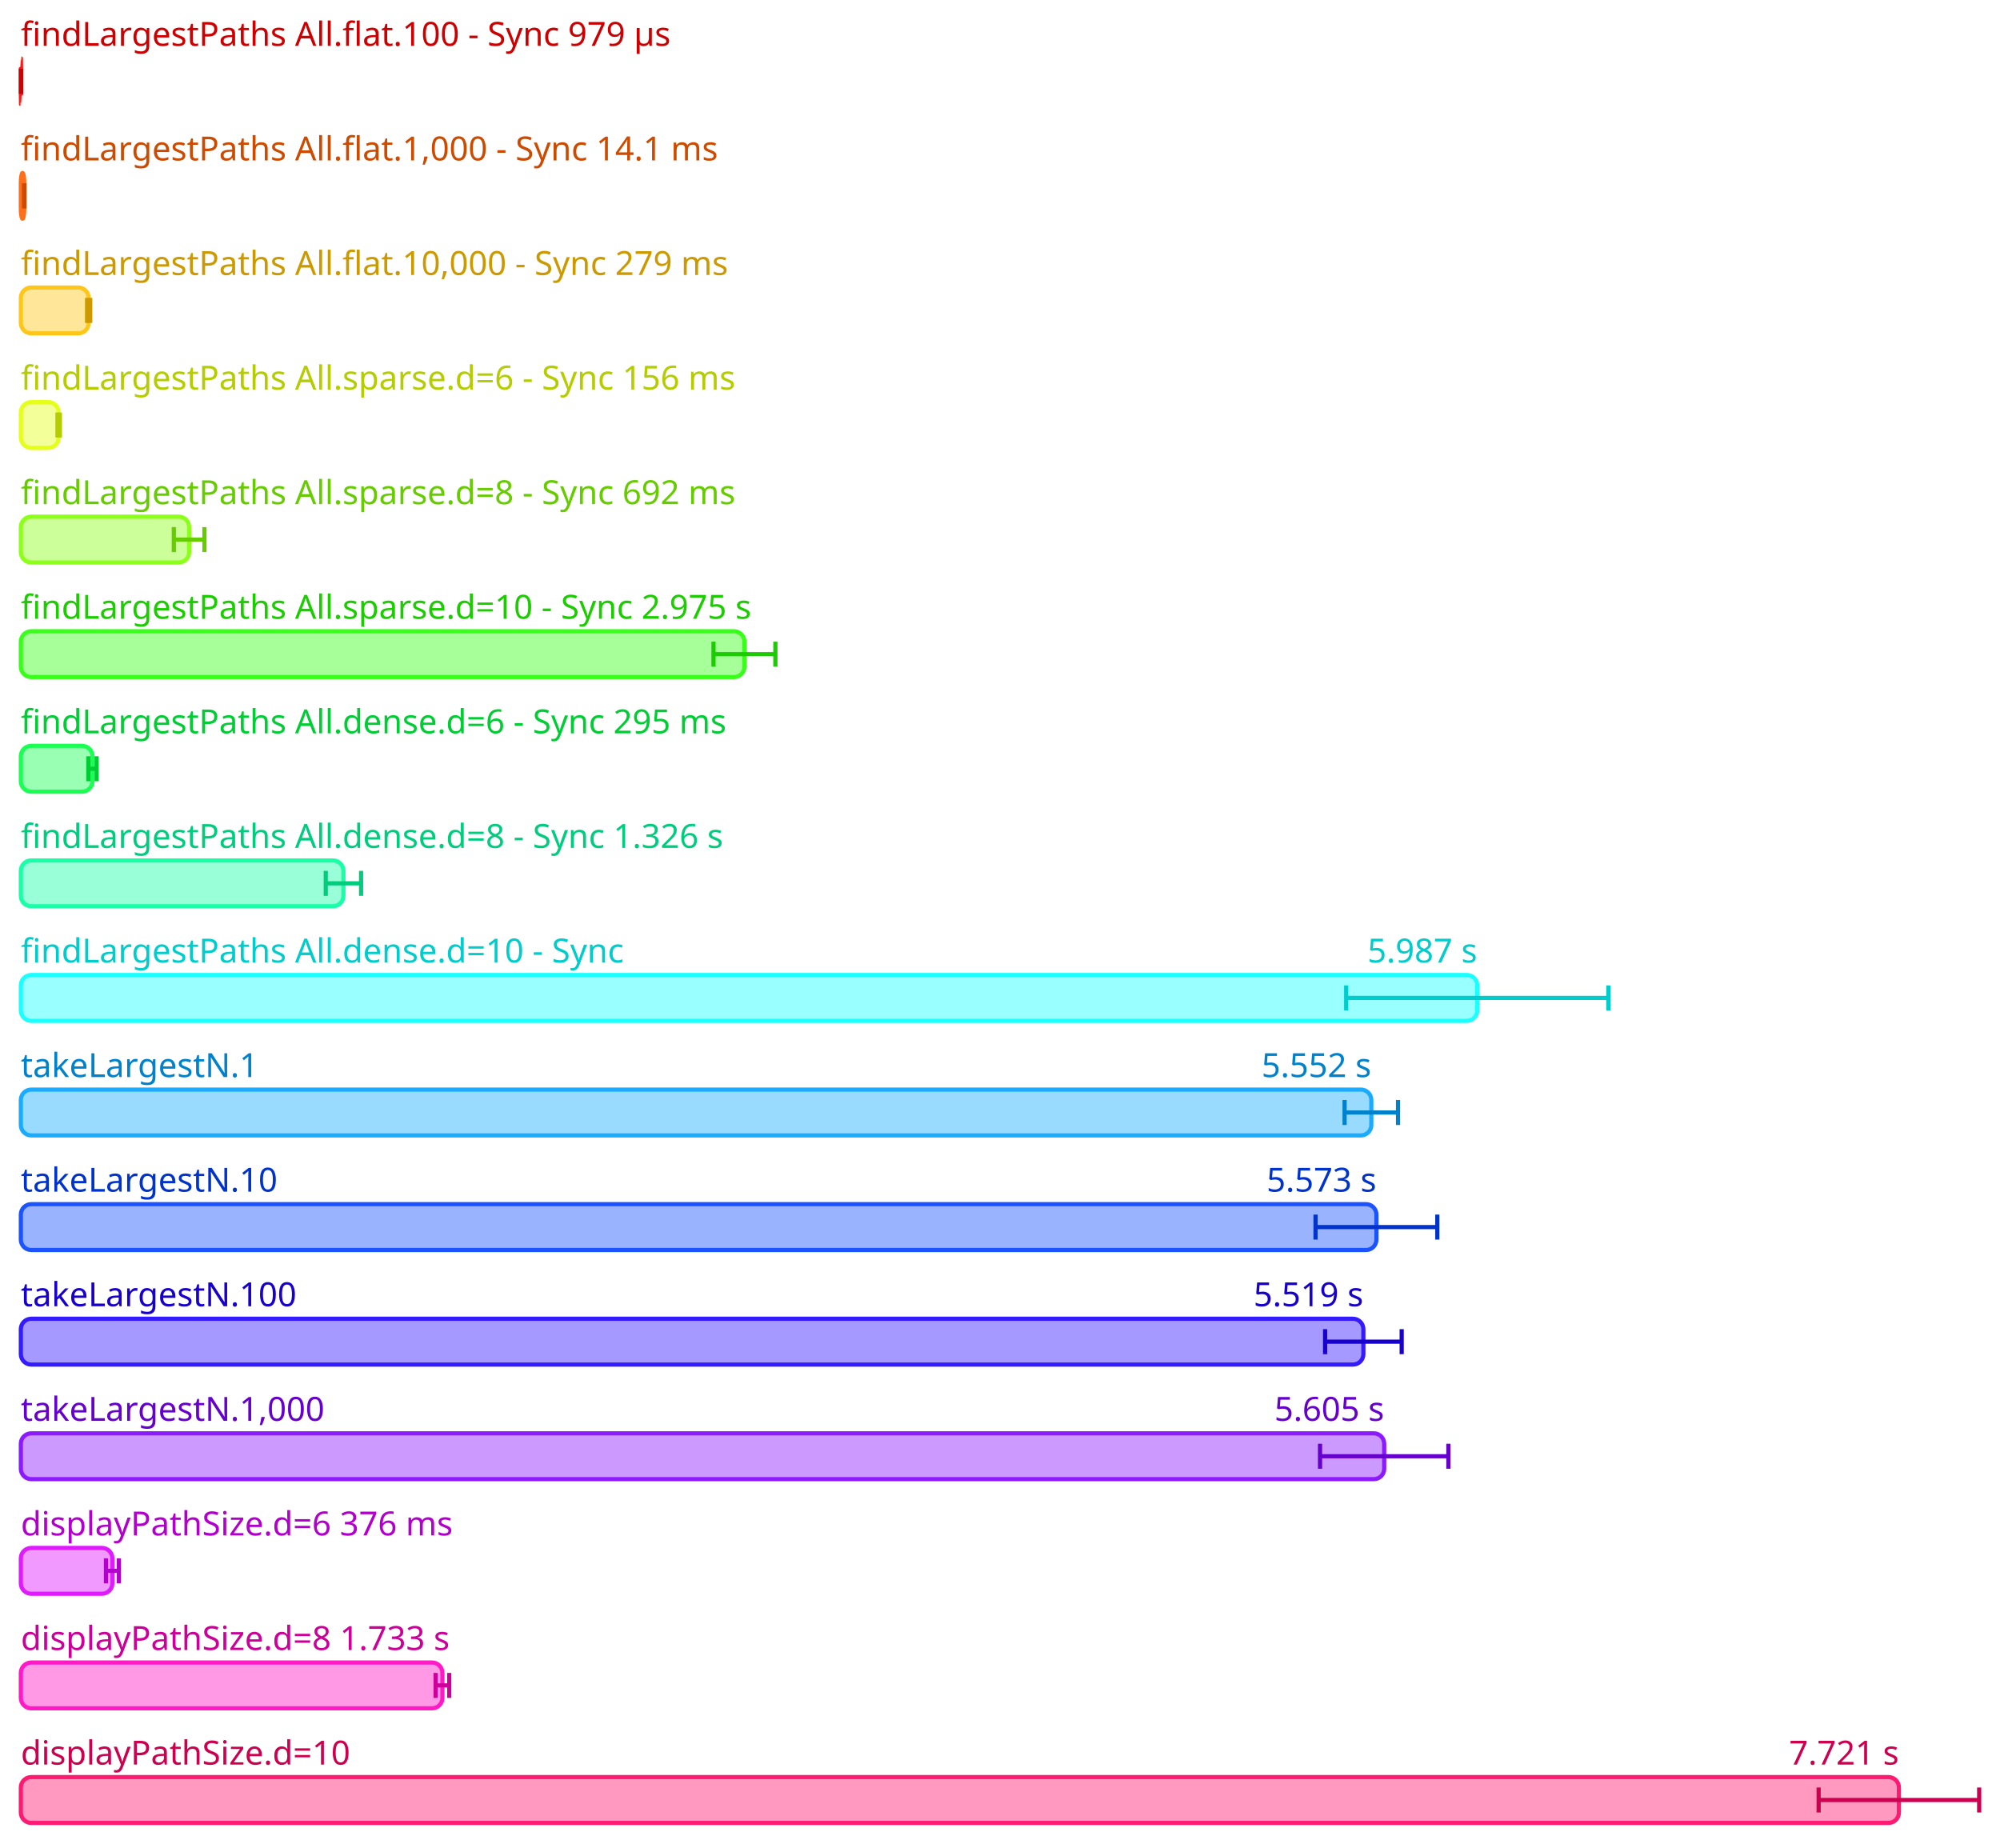
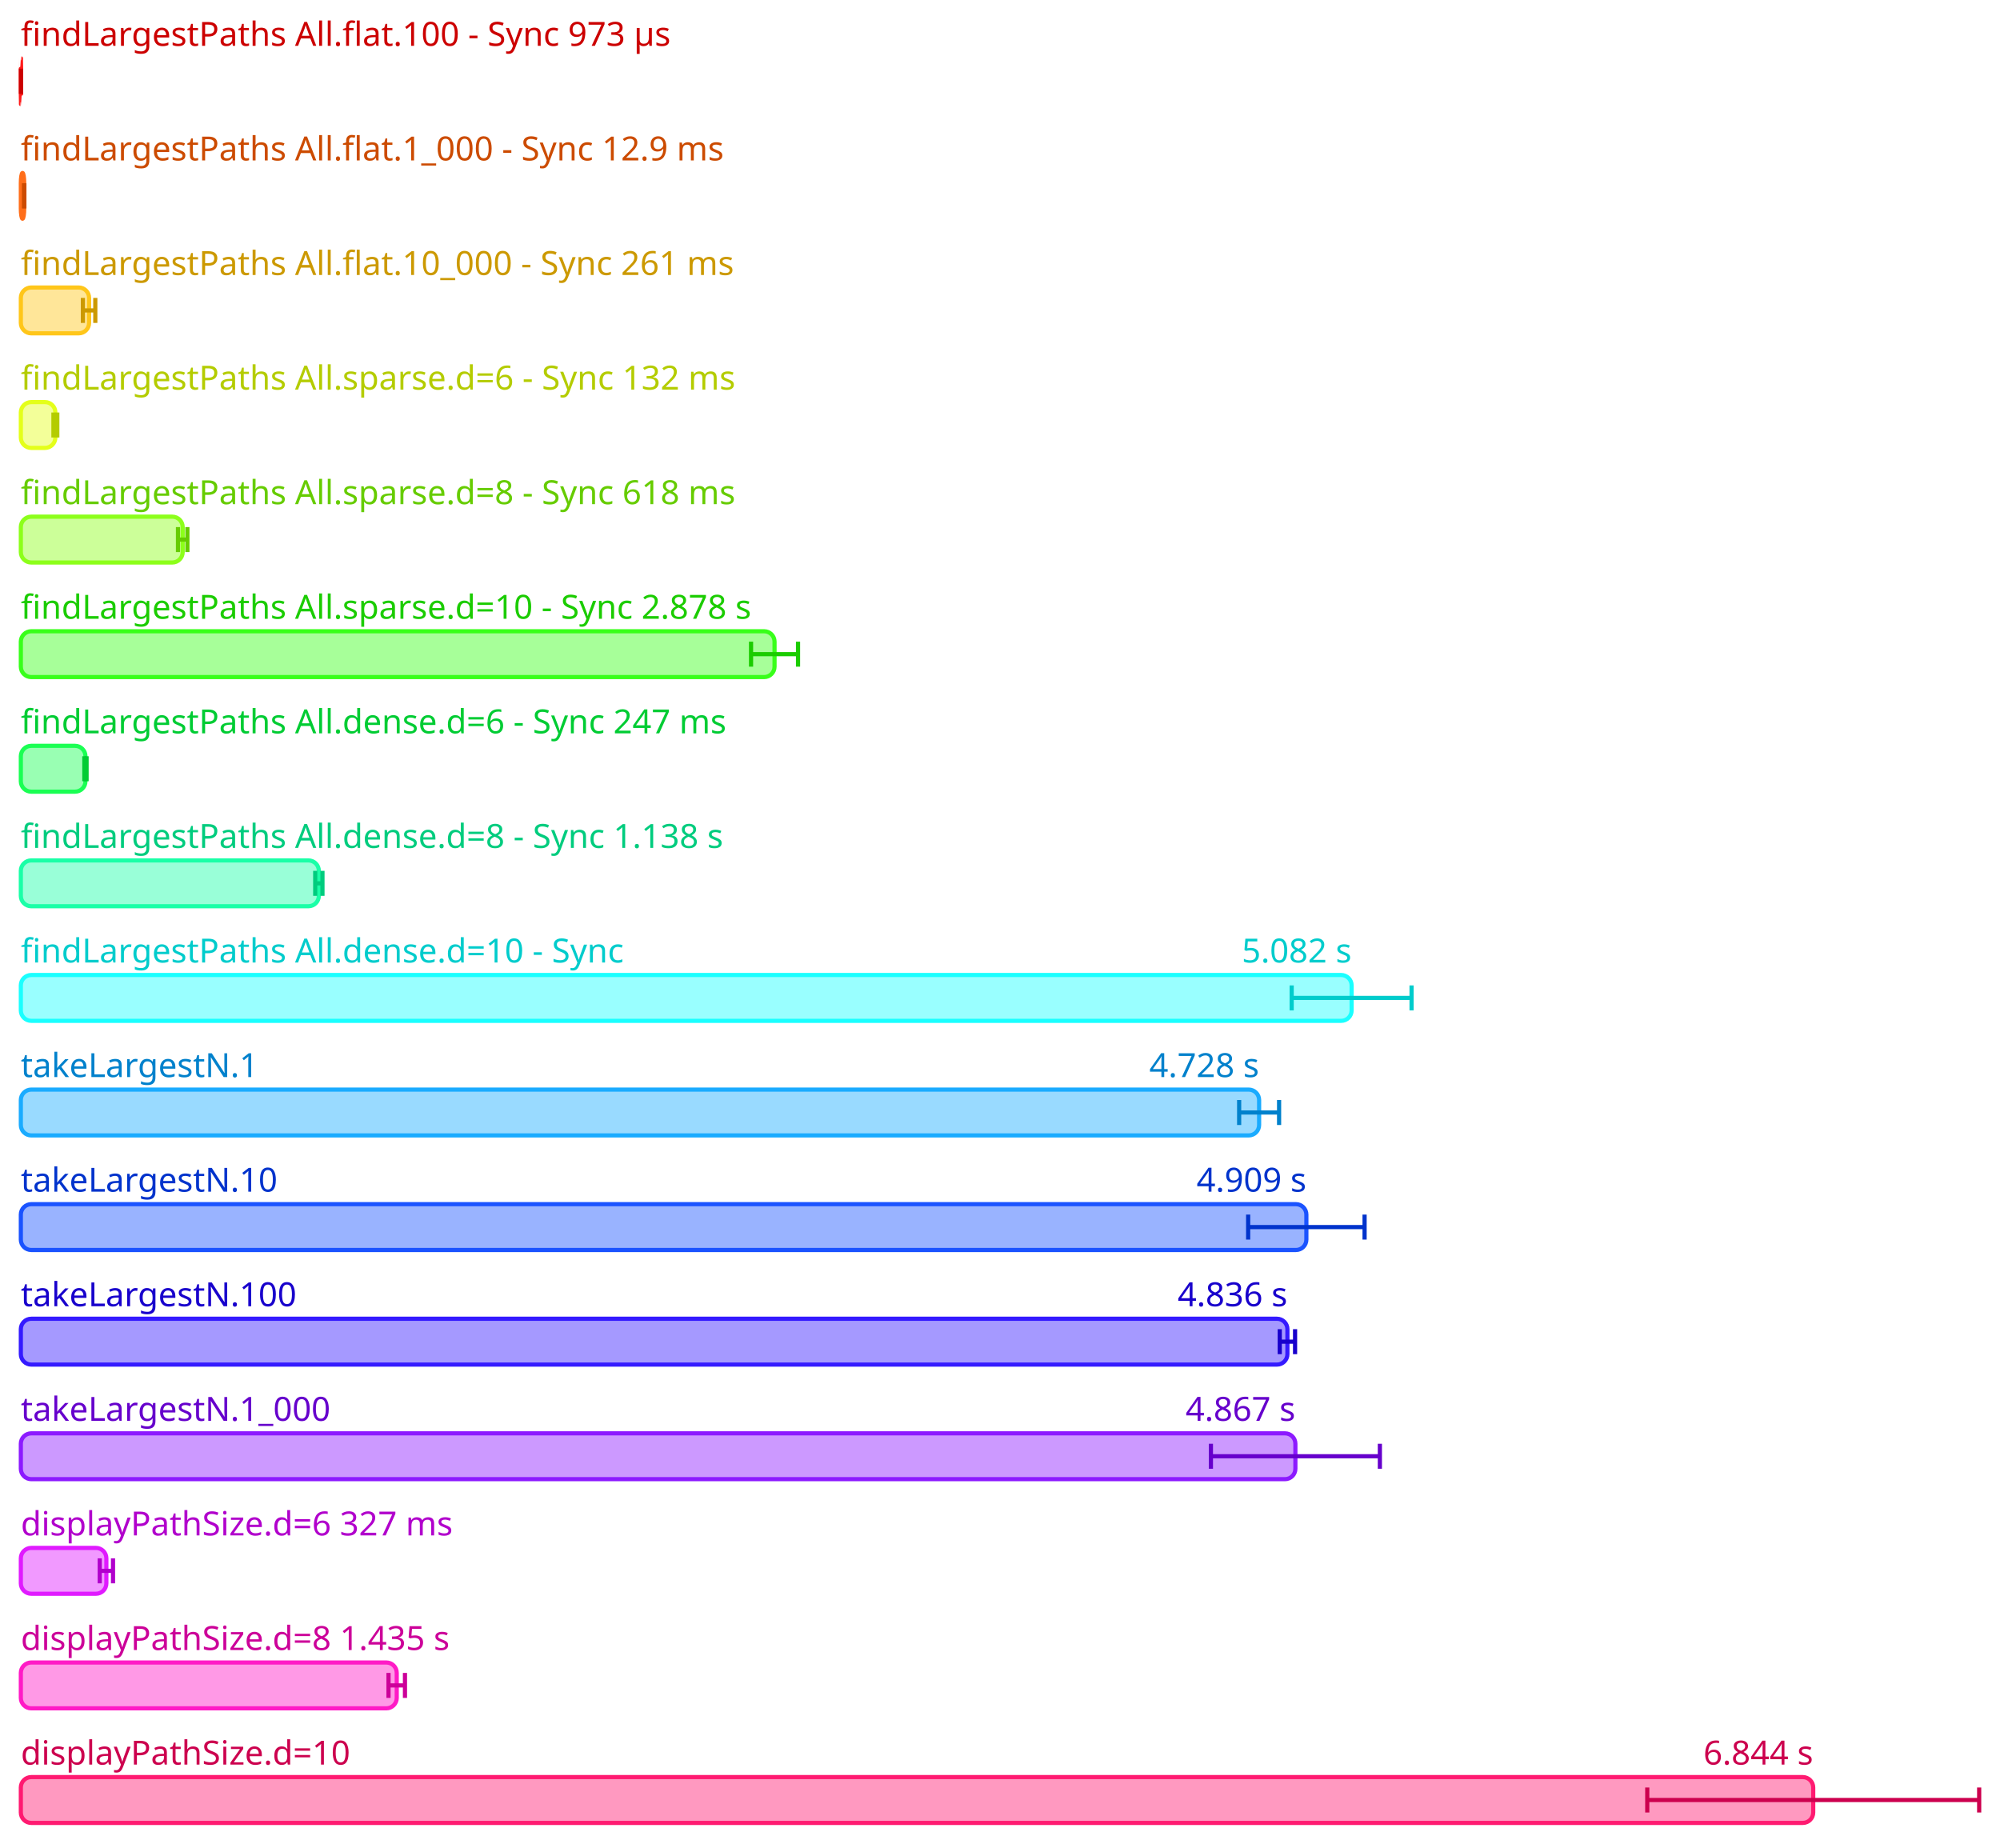
<svg xmlns="http://www.w3.org/2000/svg" height="887" width="960.0" font-size="16" font-family="sans-serif" stroke-width="2">
  <g transform="translate(10.0 0)">
-     <text fill="hsl(0, 100%, 40%)" y="22">findLargestPaths All.flat.100 - Sync 979  μs</text>
+     <text fill="hsl(0, 100%, 40%)" y="22">findLargestPaths All.flat.100 - Sync 973  μs</text>
    <g>
-       <rect y="28" rx="5" height="22" width="0.114" fill="hsl(0, 100%, 80%)" stroke="hsl(0, 100%, 55%)" />
+       <rect y="28" rx="5" height="22" width="0.122" fill="hsl(0, 100%, 80%)" stroke="hsl(0, 100%, 55%)" />
      <g stroke="hsl(0, 100%, 40%)">
-         <line x1="0.109" x2="0.12" y1="39" y2="39" />
-         <line x1="0.109" x2="0.109" y1="33" y2="45" />
-         <line x1="0.12" x2="0.12" y1="33" y2="45" />
+         <line x1="0.112" x2="0.133" y1="39" y2="39" />
+         <line x1="0.112" x2="0.112" y1="33" y2="45" />
+         <line x1="0.133" x2="0.133" y1="33" y2="45" />
      </g>
    </g>
-     <text fill="hsl(22, 100%, 40%)" y="77">findLargestPaths All.flat.1,000 - Sync 14.1 ms</text>
+     <text fill="hsl(22, 100%, 40%)" y="77">findLargestPaths All.flat.1_000 - Sync 12.9 ms</text>
    <g>
-       <rect y="83" rx="5" height="22" width="1.649" fill="hsl(22, 100%, 80%)" stroke="hsl(22, 100%, 55%)" />
+       <rect y="83" rx="5" height="22" width="1.625" fill="hsl(22, 100%, 80%)" stroke="hsl(22, 100%, 55%)" />
      <g stroke="hsl(22, 100%, 40%)">
-         <line x1="1.536" x2="1.762" y1="94" y2="94" />
-         <line x1="1.536" x2="1.536" y1="88" y2="100" />
-         <line x1="1.762" x2="1.762" y1="88" y2="100" />
+         <line x1="1.554" x2="1.695" y1="94" y2="94" />
+         <line x1="1.554" x2="1.554" y1="88" y2="100" />
+         <line x1="1.695" x2="1.695" y1="88" y2="100" />
      </g>
    </g>
-     <text fill="hsl(45, 100%, 40%)" y="132">findLargestPaths All.flat.10,000 - Sync 279  ms</text>
+     <text fill="hsl(45, 100%, 40%)" y="132">findLargestPaths All.flat.10_000 - Sync 261  ms</text>
    <g>
-       <rect y="138" rx="5" height="22" width="32.563" fill="hsl(45, 100%, 80%)" stroke="hsl(45, 100%, 55%)" />
+       <rect y="138" rx="5" height="22" width="32.764" fill="hsl(45, 100%, 80%)" stroke="hsl(45, 100%, 55%)" />
      <g stroke="hsl(45, 100%, 40%)">
-         <line x1="31.811" x2="33.314" y1="149" y2="149" />
-         <line x1="31.811" x2="31.811" y1="143" y2="155" />
-         <line x1="33.314" x2="33.314" y1="143" y2="155" />
+         <line x1="29.783" x2="35.746" y1="149" y2="149" />
+         <line x1="29.783" x2="29.783" y1="143" y2="155" />
+         <line x1="35.746" x2="35.746" y1="143" y2="155" />
      </g>
    </g>
-     <text fill="hsl(67, 100%, 40%)" y="187">findLargestPaths All.sparse.d=6 - Sync 156  ms</text>
+     <text fill="hsl(67, 100%, 40%)" y="187">findLargestPaths All.sparse.d=6 - Sync 132  ms</text>
    <g>
-       <rect y="193" rx="5" height="22" width="18.158" fill="hsl(67, 100%, 80%)" stroke="hsl(67, 100%, 55%)" />
+       <rect y="193" rx="5" height="22" width="16.579" fill="hsl(67, 100%, 80%)" stroke="hsl(67, 100%, 55%)" />
      <g stroke="hsl(67, 100%, 40%)">
-         <line x1="17.573" x2="18.744" y1="204" y2="204" />
-         <line x1="17.573" x2="17.573" y1="198" y2="210" />
-         <line x1="18.744" x2="18.744" y1="198" y2="210" />
+         <line x1="15.652" x2="17.505" y1="204" y2="204" />
+         <line x1="15.652" x2="15.652" y1="198" y2="210" />
+         <line x1="17.505" x2="17.505" y1="198" y2="210" />
      </g>
    </g>
-     <text fill="hsl(90, 100%, 40%)" y="242">findLargestPaths All.sparse.d=8 - Sync 692  ms</text>
+     <text fill="hsl(90, 100%, 40%)" y="242">findLargestPaths All.sparse.d=8 - Sync 618  ms</text>
    <g>
-       <rect y="248" rx="5" height="22" width="80.779" fill="hsl(90, 100%, 80%)" stroke="hsl(90, 100%, 55%)" />
+       <rect y="248" rx="5" height="22" width="77.687" fill="hsl(90, 100%, 80%)" stroke="hsl(90, 100%, 55%)" />
      <g stroke="hsl(90, 100%, 40%)">
-         <line x1="73.437" x2="88.122" y1="259" y2="259" />
-         <line x1="73.437" x2="73.437" y1="253" y2="265" />
-         <line x1="88.122" x2="88.122" y1="253" y2="265" />
+         <line x1="75.43" x2="79.944" y1="259" y2="259" />
+         <line x1="75.43" x2="75.43" y1="253" y2="265" />
+         <line x1="79.944" x2="79.944" y1="253" y2="265" />
      </g>
    </g>
-     <text fill="hsl(112, 100%, 40%)" y="297">findLargestPaths All.sparse.d=10 - Sync 2.975 s</text>
+     <text fill="hsl(112, 100%, 40%)" y="297">findLargestPaths All.sparse.d=10 - Sync 2.878 s</text>
    <g>
-       <rect y="303" rx="5" height="22" width="347.328" fill="hsl(112, 100%, 80%)" stroke="hsl(112, 100%, 55%)" />
+       <rect y="303" rx="5" height="22" width="361.777" fill="hsl(112, 100%, 80%)" stroke="hsl(112, 100%, 55%)" />
      <g stroke="hsl(112, 100%, 40%)">
-         <line x1="332.48" x2="362.175" y1="314" y2="314" />
-         <line x1="332.48" x2="332.48" y1="308" y2="320" />
-         <line x1="362.175" x2="362.175" y1="308" y2="320" />
+         <line x1="350.5" x2="373.054" y1="314" y2="314" />
+         <line x1="350.5" x2="350.5" y1="308" y2="320" />
+         <line x1="373.054" x2="373.054" y1="308" y2="320" />
      </g>
    </g>
-     <text fill="hsl(135, 100%, 40%)" y="352">findLargestPaths All.dense.d=6 - Sync 295  ms</text>
+     <text fill="hsl(135, 100%, 40%)" y="352">findLargestPaths All.dense.d=6 - Sync 247  ms</text>
    <g>
-       <rect y="358" rx="5" height="22" width="34.393" fill="hsl(135, 100%, 80%)" stroke="hsl(135, 100%, 55%)" />
+       <rect y="358" rx="5" height="22" width="31.021" fill="hsl(135, 100%, 80%)" stroke="hsl(135, 100%, 55%)" />
      <g stroke="hsl(135, 100%, 40%)">
-         <line x1="32.407" x2="36.378" y1="369" y2="369" />
-         <line x1="32.407" x2="32.407" y1="363" y2="375" />
-         <line x1="36.378" x2="36.378" y1="363" y2="375" />
+         <line x1="30.487" x2="31.555" y1="369" y2="369" />
+         <line x1="30.487" x2="30.487" y1="363" y2="375" />
+         <line x1="31.555" x2="31.555" y1="363" y2="375" />
      </g>
    </g>
-     <text fill="hsl(157, 100%, 40%)" y="407">findLargestPaths All.dense.d=8 - Sync 1.326 s</text>
+     <text fill="hsl(157, 100%, 40%)" y="407">findLargestPaths All.dense.d=8 - Sync 1.138 s</text>
    <g>
-       <rect y="413" rx="5" height="22" width="154.841" fill="hsl(157, 100%, 80%)" stroke="hsl(157, 100%, 55%)" />
+       <rect y="413" rx="5" height="22" width="143.042" fill="hsl(157, 100%, 80%)" stroke="hsl(157, 100%, 55%)" />
      <g stroke="hsl(157, 100%, 40%)">
-         <line x1="146.365" x2="163.317" y1="424" y2="424" />
-         <line x1="146.365" x2="146.365" y1="418" y2="430" />
-         <line x1="163.317" x2="163.317" y1="418" y2="430" />
+         <line x1="141.302" x2="144.781" y1="424" y2="424" />
+         <line x1="141.302" x2="141.302" y1="418" y2="430" />
+         <line x1="144.781" x2="144.781" y1="418" y2="430" />
      </g>
    </g>
    <g fill="hsl(180, 100%, 40%)">
      <text y="462">findLargestPaths All.dense.d=10 - Sync</text>
-       <text y="462" x="699.078" text-anchor="end">5.987 s</text>
+       <text y="462" x="638.777" text-anchor="end">5.082 s</text>
    </g>
    <g>
-       <rect y="468" rx="5" height="22" width="699.078" fill="hsl(180, 100%, 80%)" stroke="hsl(180, 100%, 55%)" />
+       <rect y="468" rx="5" height="22" width="638.777" fill="hsl(180, 100%, 80%)" stroke="hsl(180, 100%, 55%)" />
      <g stroke="hsl(180, 100%, 40%)">
-         <line x1="636.156" x2="762" y1="479" y2="479" />
-         <line x1="636.156" x2="636.156" y1="473" y2="485" />
-         <line x1="762" x2="762" y1="473" y2="485" />
+         <line x1="610.006" x2="667.547" y1="479" y2="479" />
+         <line x1="610.006" x2="610.006" y1="473" y2="485" />
+         <line x1="667.547" x2="667.547" y1="473" y2="485" />
      </g>
    </g>
    <g fill="hsl(202, 100%, 40%)">
      <text y="517">takeLargestN.1</text>
-       <text y="517" x="648.231" text-anchor="end">5.552 s</text>
+       <text y="517" x="594.376" text-anchor="end">4.728 s</text>
    </g>
    <g>
-       <rect y="523" rx="5" height="22" width="648.231" fill="hsl(202, 100%, 80%)" stroke="hsl(202, 100%, 55%)" />
+       <rect y="523" rx="5" height="22" width="594.376" fill="hsl(202, 100%, 80%)" stroke="hsl(202, 100%, 55%)" />
      <g stroke="hsl(202, 100%, 40%)">
-         <line x1="635.408" x2="661.054" y1="534" y2="534" />
-         <line x1="635.408" x2="635.408" y1="528" y2="540" />
-         <line x1="661.054" x2="661.054" y1="528" y2="540" />
+         <line x1="584.79" x2="603.961" y1="534" y2="534" />
+         <line x1="584.79" x2="584.79" y1="528" y2="540" />
+         <line x1="603.961" x2="603.961" y1="528" y2="540" />
      </g>
    </g>
    <g fill="hsl(225, 100%, 40%)">
      <text y="572">takeLargestN.10</text>
-       <text y="572" x="650.684" text-anchor="end">5.573 s</text>
+       <text y="572" x="617.059" text-anchor="end">4.909 s</text>
    </g>
    <g>
-       <rect y="578" rx="5" height="22" width="650.684" fill="hsl(225, 100%, 80%)" stroke="hsl(225, 100%, 55%)" />
+       <rect y="578" rx="5" height="22" width="617.059" fill="hsl(225, 100%, 80%)" stroke="hsl(225, 100%, 55%)" />
      <g stroke="hsl(225, 100%, 40%)">
-         <line x1="621.458" x2="679.911" y1="589" y2="589" />
-         <line x1="621.458" x2="621.458" y1="583" y2="595" />
-         <line x1="679.911" x2="679.911" y1="583" y2="595" />
+         <line x1="589.113" x2="645.004" y1="589" y2="589" />
+         <line x1="589.113" x2="589.113" y1="583" y2="595" />
+         <line x1="645.004" x2="645.004" y1="583" y2="595" />
      </g>
    </g>
    <g fill="hsl(247, 100%, 40%)">
      <text y="627">takeLargestN.100</text>
-       <text y="627" x="644.422" text-anchor="end">5.519 s</text>
+       <text y="627" x="607.957" text-anchor="end">4.836 s</text>
    </g>
    <g>
-       <rect y="633" rx="5" height="22" width="644.422" fill="hsl(247, 100%, 80%)" stroke="hsl(247, 100%, 55%)" />
+       <rect y="633" rx="5" height="22" width="607.957" fill="hsl(247, 100%, 80%)" stroke="hsl(247, 100%, 55%)" />
      <g stroke="hsl(247, 100%, 40%)">
-         <line x1="626.04" x2="662.804" y1="644" y2="644" />
-         <line x1="626.04" x2="626.04" y1="638" y2="650" />
-         <line x1="662.804" x2="662.804" y1="638" y2="650" />
+         <line x1="604.283" x2="611.631" y1="644" y2="644" />
+         <line x1="604.283" x2="604.283" y1="638" y2="650" />
+         <line x1="611.631" x2="611.631" y1="638" y2="650" />
      </g>
    </g>
    <g fill="hsl(270, 100%, 40%)">
-       <text y="682">takeLargestN.1,000</text>
-       <text y="682" x="654.423" text-anchor="end">5.605 s</text>
+       <text y="682">takeLargestN.1_000</text>
+       <text y="682" x="611.786" text-anchor="end">4.867 s</text>
    </g>
    <g>
-       <rect y="688" rx="5" height="22" width="654.423" fill="hsl(270, 100%, 80%)" stroke="hsl(270, 100%, 55%)" />
+       <rect y="688" rx="5" height="22" width="611.786" fill="hsl(270, 100%, 80%)" stroke="hsl(270, 100%, 55%)" />
      <g stroke="hsl(270, 100%, 40%)">
-         <line x1="623.62" x2="685.226" y1="699" y2="699" />
-         <line x1="623.62" x2="623.62" y1="693" y2="705" />
-         <line x1="685.226" x2="685.226" y1="693" y2="705" />
+         <line x1="571.233" x2="652.339" y1="699" y2="699" />
+         <line x1="571.233" x2="571.233" y1="693" y2="705" />
+         <line x1="652.339" x2="652.339" y1="693" y2="705" />
      </g>
    </g>
-     <text fill="hsl(292, 100%, 40%)" y="737">displayPathSize.d=6 376  ms</text>
+     <text fill="hsl(292, 100%, 40%)" y="737">displayPathSize.d=6 327  ms</text>
    <g>
-       <rect y="743" rx="5" height="22" width="43.935" fill="hsl(292, 100%, 80%)" stroke="hsl(292, 100%, 55%)" />
+       <rect y="743" rx="5" height="22" width="41.057" fill="hsl(292, 100%, 80%)" stroke="hsl(292, 100%, 55%)" />
      <g stroke="hsl(292, 100%, 40%)">
-         <line x1="40.858" x2="47.013" y1="754" y2="754" />
-         <line x1="40.858" x2="40.858" y1="748" y2="760" />
-         <line x1="47.013" x2="47.013" y1="748" y2="760" />
+         <line x1="37.868" x2="44.246" y1="754" y2="754" />
+         <line x1="37.868" x2="37.868" y1="748" y2="760" />
+         <line x1="44.246" x2="44.246" y1="748" y2="760" />
      </g>
    </g>
-     <text fill="hsl(315, 100%, 40%)" y="792">displayPathSize.d=8 1.733 s</text>
+     <text fill="hsl(315, 100%, 40%)" y="792">displayPathSize.d=8 1.435 s</text>
    <g>
-       <rect y="798" rx="5" height="22" width="202.358" fill="hsl(315, 100%, 80%)" stroke="hsl(315, 100%, 55%)" />
+       <rect y="798" rx="5" height="22" width="180.435" fill="hsl(315, 100%, 80%)" stroke="hsl(315, 100%, 55%)" />
      <g stroke="hsl(315, 100%, 40%)">
-         <line x1="199.092" x2="205.623" y1="809" y2="809" />
-         <line x1="199.092" x2="199.092" y1="803" y2="815" />
-         <line x1="205.623" x2="205.623" y1="803" y2="815" />
+         <line x1="176.486" x2="184.383" y1="809" y2="809" />
+         <line x1="176.486" x2="176.486" y1="803" y2="815" />
+         <line x1="184.383" x2="184.383" y1="803" y2="815" />
      </g>
    </g>
    <g fill="hsl(337, 100%, 40%)">
      <text y="847">displayPathSize.d=10</text>
-       <text y="847" x="901.474" text-anchor="end">7.721 s</text>
+       <text y="847" x="860.343" text-anchor="end">6.844 s</text>
    </g>
    <g>
-       <rect y="853" rx="5" height="22" width="901.474" fill="hsl(337, 100%, 80%)" stroke="hsl(337, 100%, 55%)" />
+       <rect y="853" rx="5" height="22" width="860.343" fill="hsl(337, 100%, 80%)" stroke="hsl(337, 100%, 55%)" />
      <g stroke="hsl(337, 100%, 40%)">
-         <line x1="862.948" x2="940.0" y1="864" y2="864" />
-         <line x1="862.948" x2="862.948" y1="858" y2="870" />
+         <line x1="780.685" x2="940.0" y1="864" y2="864" />
+         <line x1="780.685" x2="780.685" y1="858" y2="870" />
        <line x1="940.0" x2="940.0" y1="858" y2="870" />
      </g>
    </g>
  </g>
</svg>
